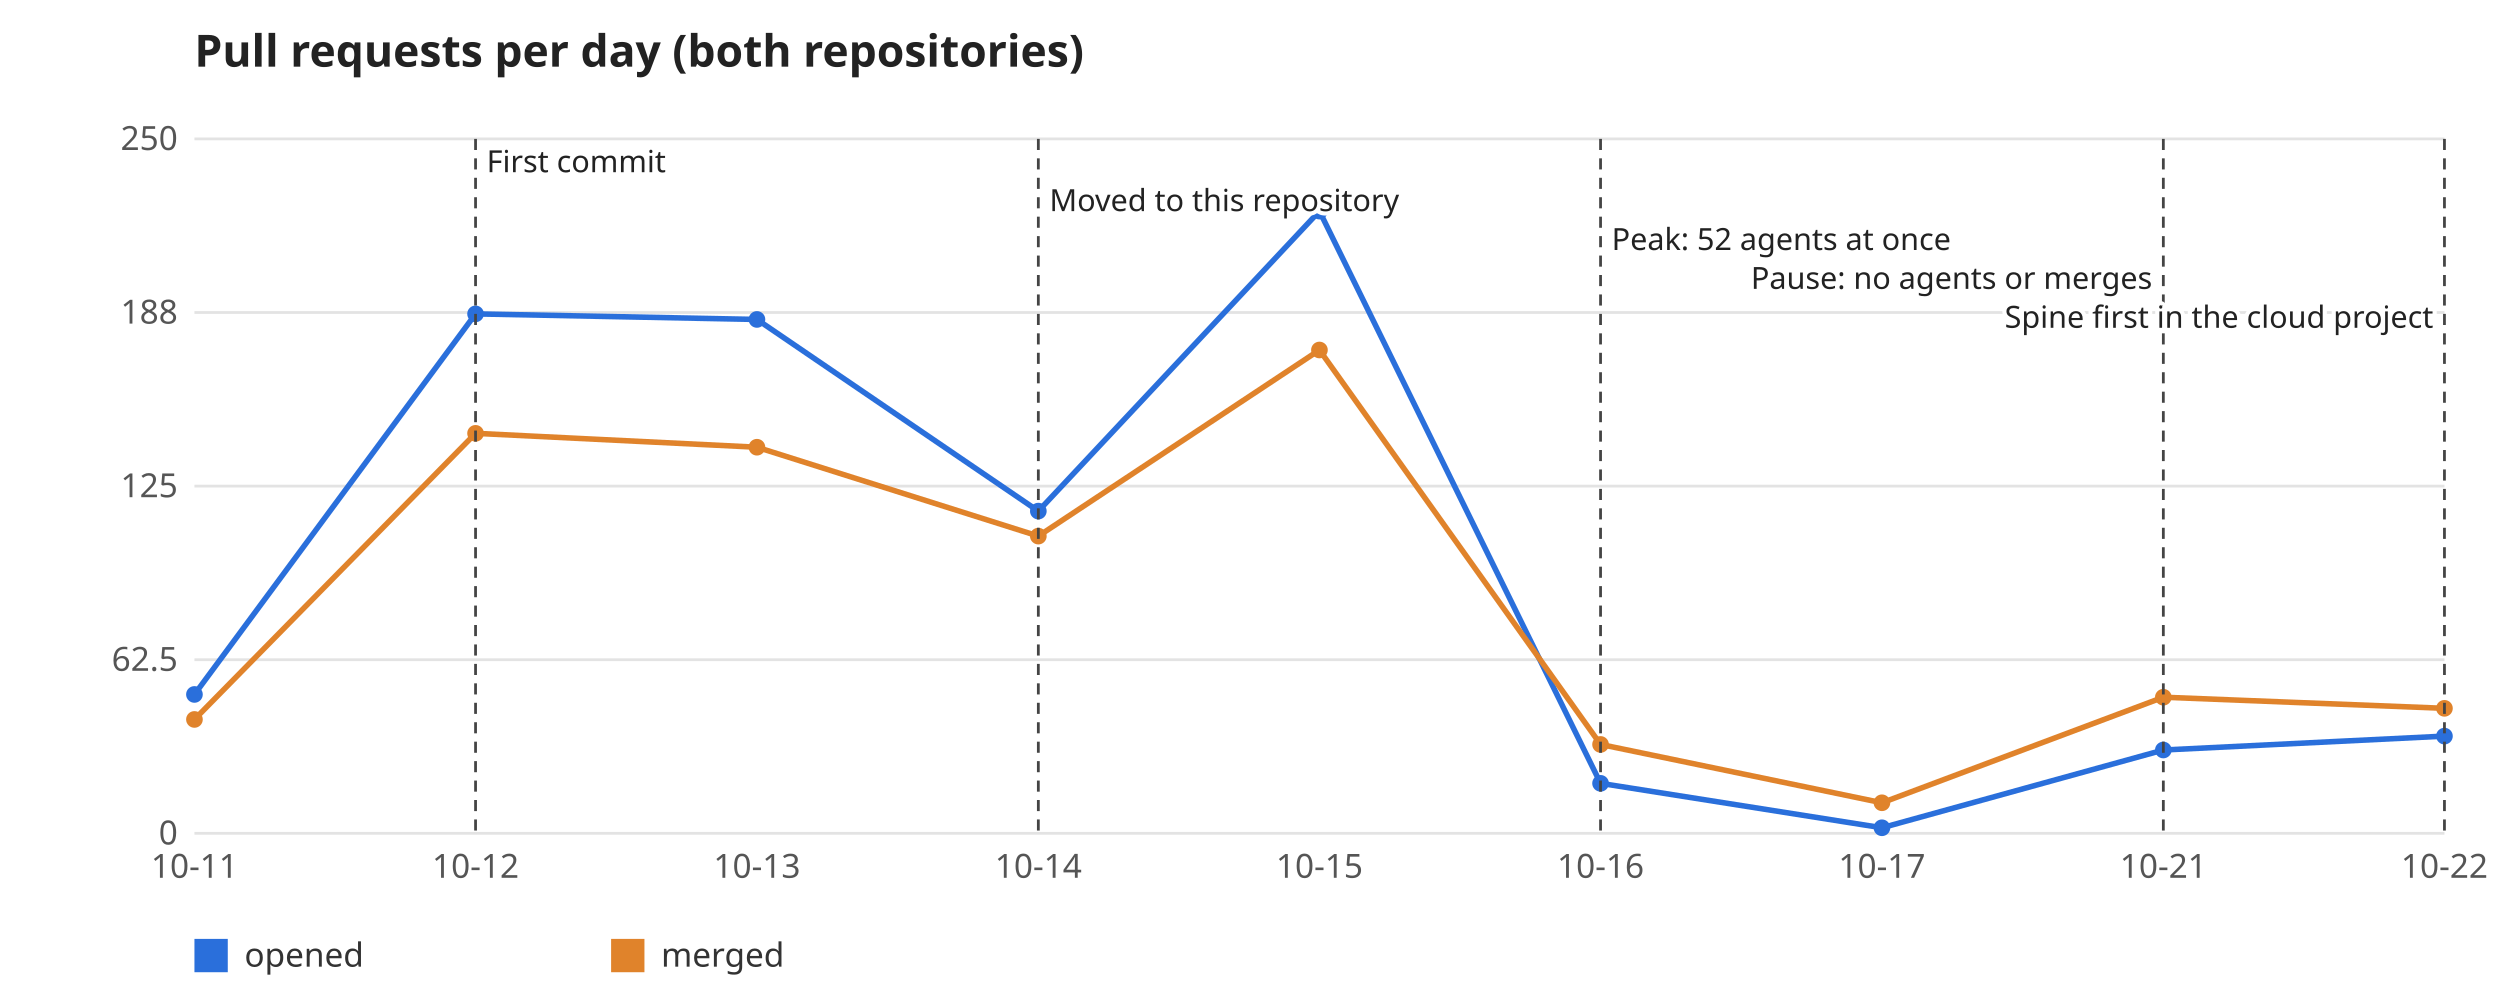
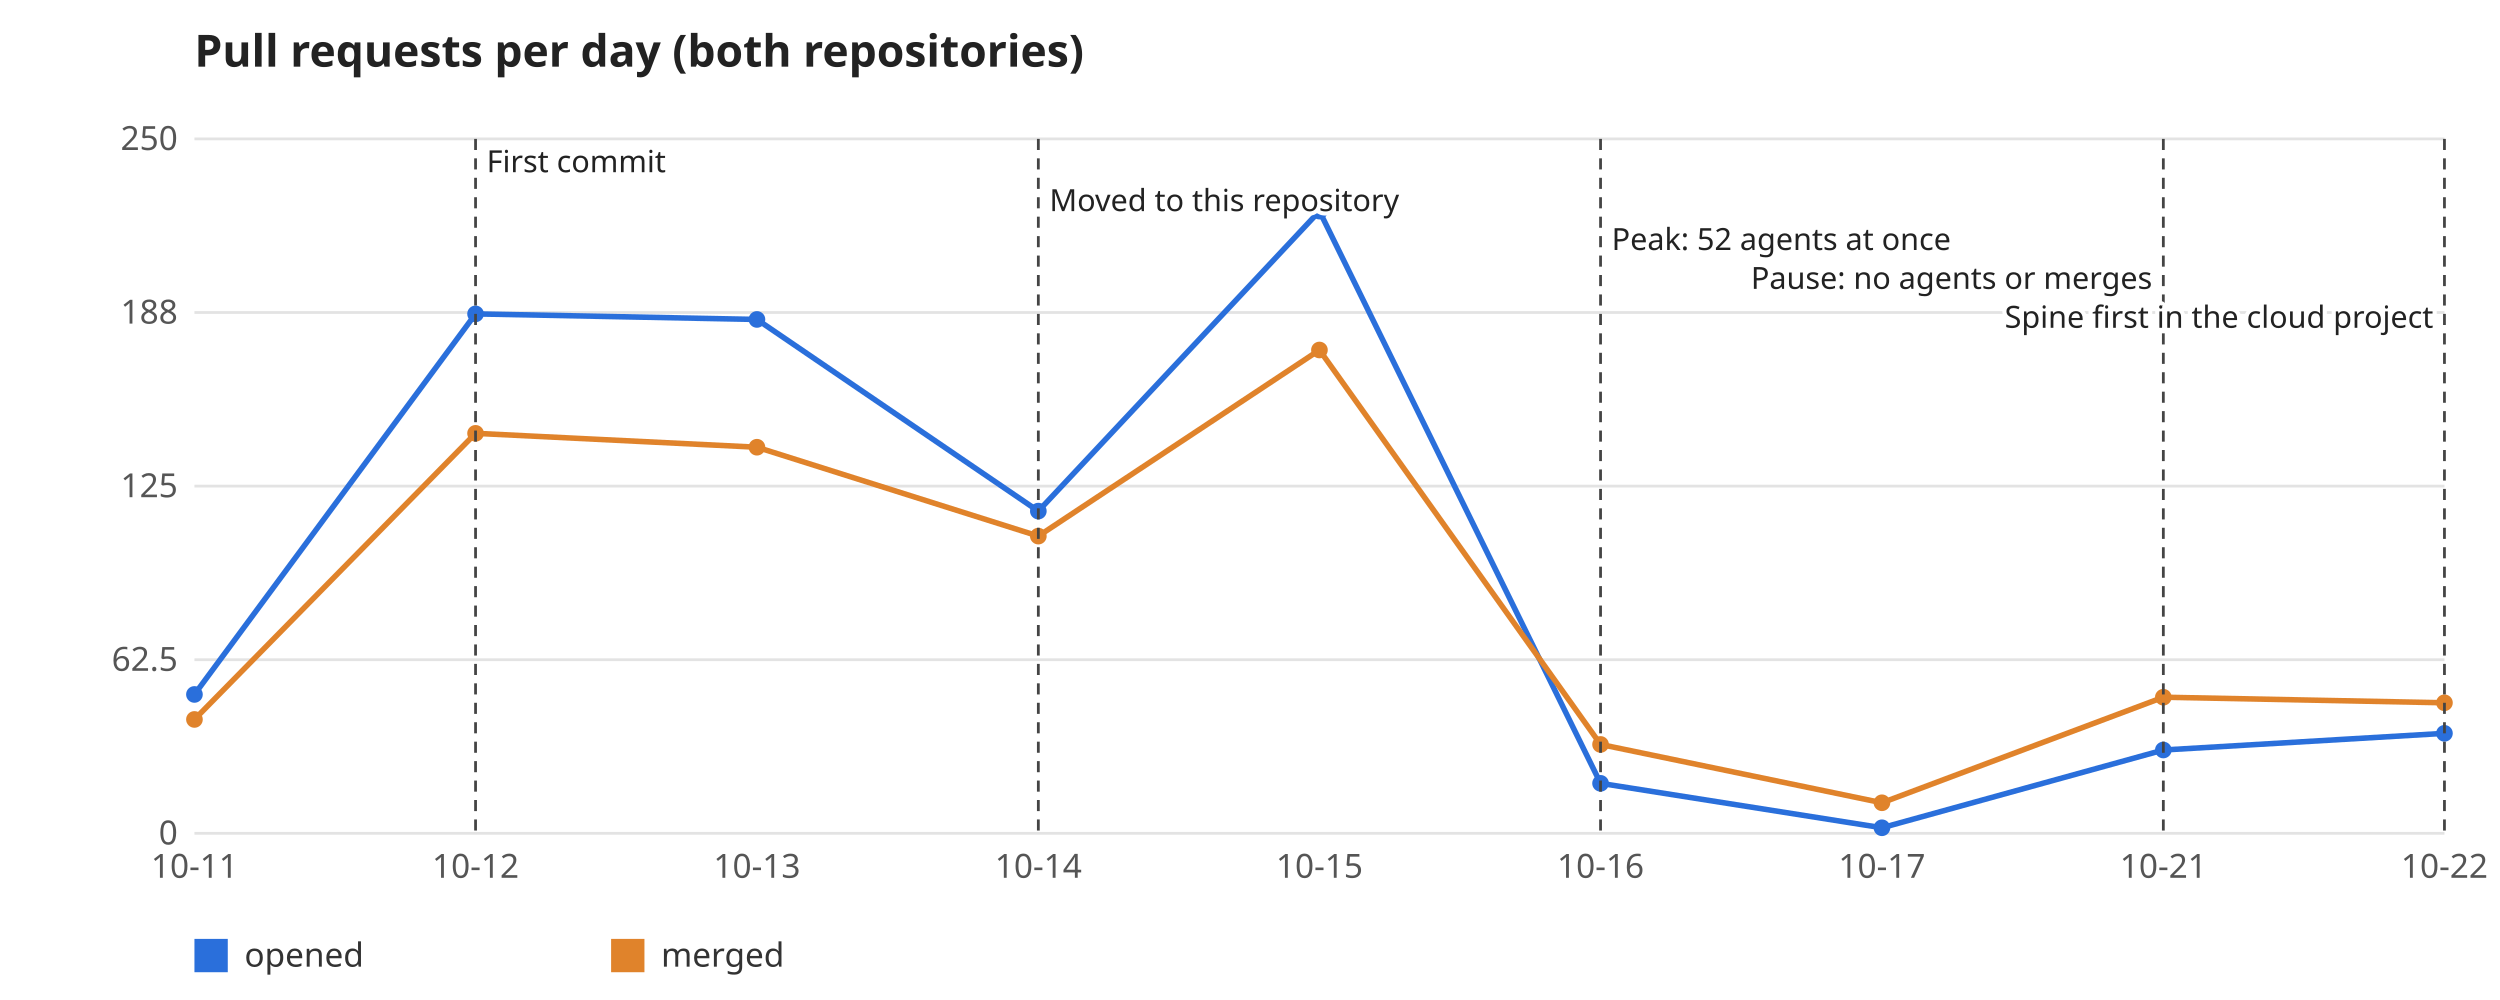
<svg xmlns="http://www.w3.org/2000/svg" viewBox="0 0 900 360" width="900" height="360" font-family="sans-serif" font-size="12">
  <rect width="900" height="360" fill="#fff" />
  <text x="70" y="24" font-size="16" font-weight="bold" fill="#222">Pull requests per day (both repositories)</text>
  <line x1="70" x2="880" y1="300.0" y2="300.0" stroke="#e3e3e3" />
  <text x="64" y="304.0" text-anchor="end" fill="#555">0</text>
  <line x1="70" x2="880" y1="237.5" y2="237.5" stroke="#e3e3e3" />
  <text x="64" y="241.5" text-anchor="end" fill="#555">62.5</text>
  <line x1="70" x2="880" y1="175.0" y2="175.0" stroke="#e3e3e3" />
  <text x="64" y="179.0" text-anchor="end" fill="#555">125</text>
  <line x1="70" x2="880" y1="112.5" y2="112.5" stroke="#e3e3e3" />
  <text x="64" y="116.5" text-anchor="end" fill="#555">188</text>
  <line x1="70" x2="880" y1="50.0" y2="50.0" stroke="#e3e3e3" />
  <text x="64" y="54.0" text-anchor="end" fill="#555">250</text>
  <text x="70.0" y="316" text-anchor="middle" fill="#555">10-11</text>
  <text x="171.2" y="316" text-anchor="middle" fill="#555">10-12</text>
  <text x="272.5" y="316" text-anchor="middle" fill="#555">10-13</text>
  <text x="373.8" y="316" text-anchor="middle" fill="#555">10-14</text>
  <text x="475.0" y="316" text-anchor="middle" fill="#555">10-15</text>
  <text x="576.2" y="316" text-anchor="middle" fill="#555">10-16</text>
  <text x="677.5" y="316" text-anchor="middle" fill="#555">10-17</text>
  <text x="778.8" y="316" text-anchor="middle" fill="#555">10-21</text>
  <text x="880.0" y="316" text-anchor="middle" fill="#555">10-22</text>
-   <polyline points="70.0,250.0 171.2,113.0 272.5,115.0 373.8,184.0 475.0,76.0 576.2,282.0 677.5,298.0 778.8,270.0 880.0,265.0" fill="none" stroke="#2a6fdb" stroke-width="2" />
+   <polyline points="70.0,250.0 171.2,113.0 272.5,115.0 373.8,184.0 475.0,76.0 576.2,282.0 677.5,298.0 778.8,270.0 880.0,264.0" fill="none" stroke="#2a6fdb" stroke-width="2" />
  <circle cx="70.0" cy="250.0" r="3" fill="#2a6fdb" />
  <circle cx="171.2" cy="113.0" r="3" fill="#2a6fdb" />
  <circle cx="272.5" cy="115.0" r="3" fill="#2a6fdb" />
  <circle cx="373.8" cy="184.0" r="3" fill="#2a6fdb" />
  <circle cx="475.0" cy="76.0" r="3" fill="#2a6fdb" />
  <circle cx="576.2" cy="282.0" r="3" fill="#2a6fdb" />
  <circle cx="677.5" cy="298.0" r="3" fill="#2a6fdb" />
  <circle cx="778.8" cy="270.0" r="3" fill="#2a6fdb" />
-   <circle cx="880.0" cy="265.0" r="3" fill="#2a6fdb" />
-   <polyline points="70.0,259.0 171.2,156.0 272.5,161.0 373.8,193.0 475.0,126.0 576.2,268.0 677.5,289.0 778.8,251.0 880.0,255.0" fill="none" stroke="#e0832b" stroke-width="2" />
+   <circle cx="880.0" cy="264.0" r="3" fill="#2a6fdb" />
+   <polyline points="70.0,259.0 171.2,156.0 272.5,161.0 373.8,193.0 475.0,126.0 576.2,268.0 677.5,289.0 778.8,251.0 880.0,253.0" fill="none" stroke="#e0832b" stroke-width="2" />
  <circle cx="70.0" cy="259.0" r="3" fill="#e0832b" />
  <circle cx="171.2" cy="156.0" r="3" fill="#e0832b" />
  <circle cx="272.5" cy="161.0" r="3" fill="#e0832b" />
  <circle cx="373.8" cy="193.0" r="3" fill="#e0832b" />
  <circle cx="475.0" cy="126.0" r="3" fill="#e0832b" />
  <circle cx="576.2" cy="268.0" r="3" fill="#e0832b" />
  <circle cx="677.5" cy="289.0" r="3" fill="#e0832b" />
  <circle cx="778.8" cy="251.0" r="3" fill="#e0832b" />
-   <circle cx="880.0" cy="255.0" r="3" fill="#e0832b" />
+   <circle cx="880.0" cy="253.0" r="3" fill="#e0832b" />
  <line x1="171.2" x2="171.2" y1="50" y2="300" stroke="#444" stroke-dasharray="4 3" />
  <text x="175.2" y="62" text-anchor="start" font-size="11" fill="#222" stroke="#fff" stroke-width="3" paint-order="stroke">First commit</text>
  <line x1="373.8" x2="373.8" y1="50" y2="300" stroke="#444" stroke-dasharray="4 3" />
  <text x="377.8" y="76" text-anchor="start" font-size="11" fill="#222" stroke="#fff" stroke-width="3" paint-order="stroke">Moved to this repository</text>
  <line x1="576.2" x2="576.2" y1="50" y2="300" stroke="#444" stroke-dasharray="4 3" />
  <text x="580.2" y="90" text-anchor="start" font-size="11" fill="#222" stroke="#fff" stroke-width="3" paint-order="stroke">Peak: 52 agents at once</text>
  <line x1="778.8" x2="778.8" y1="50" y2="300" stroke="#444" stroke-dasharray="4 3" />
  <text x="774.8" y="104" text-anchor="end" font-size="11" fill="#222" stroke="#fff" stroke-width="3" paint-order="stroke">Pause: no agents or merges</text>
  <line x1="880.0" x2="880.0" y1="50" y2="300" stroke="#444" stroke-dasharray="4 3" />
  <text x="876.0" y="118" text-anchor="end" font-size="11" fill="#222" stroke="#fff" stroke-width="3" paint-order="stroke">Spine first in the cloud project</text>
  <rect x="70" y="338" width="12" height="12" fill="#2a6fdb" />
  <text x="88" y="348" fill="#333">opened</text>
  <rect x="220" y="338" width="12" height="12" fill="#e0832b" />
  <text x="238" y="348" fill="#333">merged</text>
</svg>
